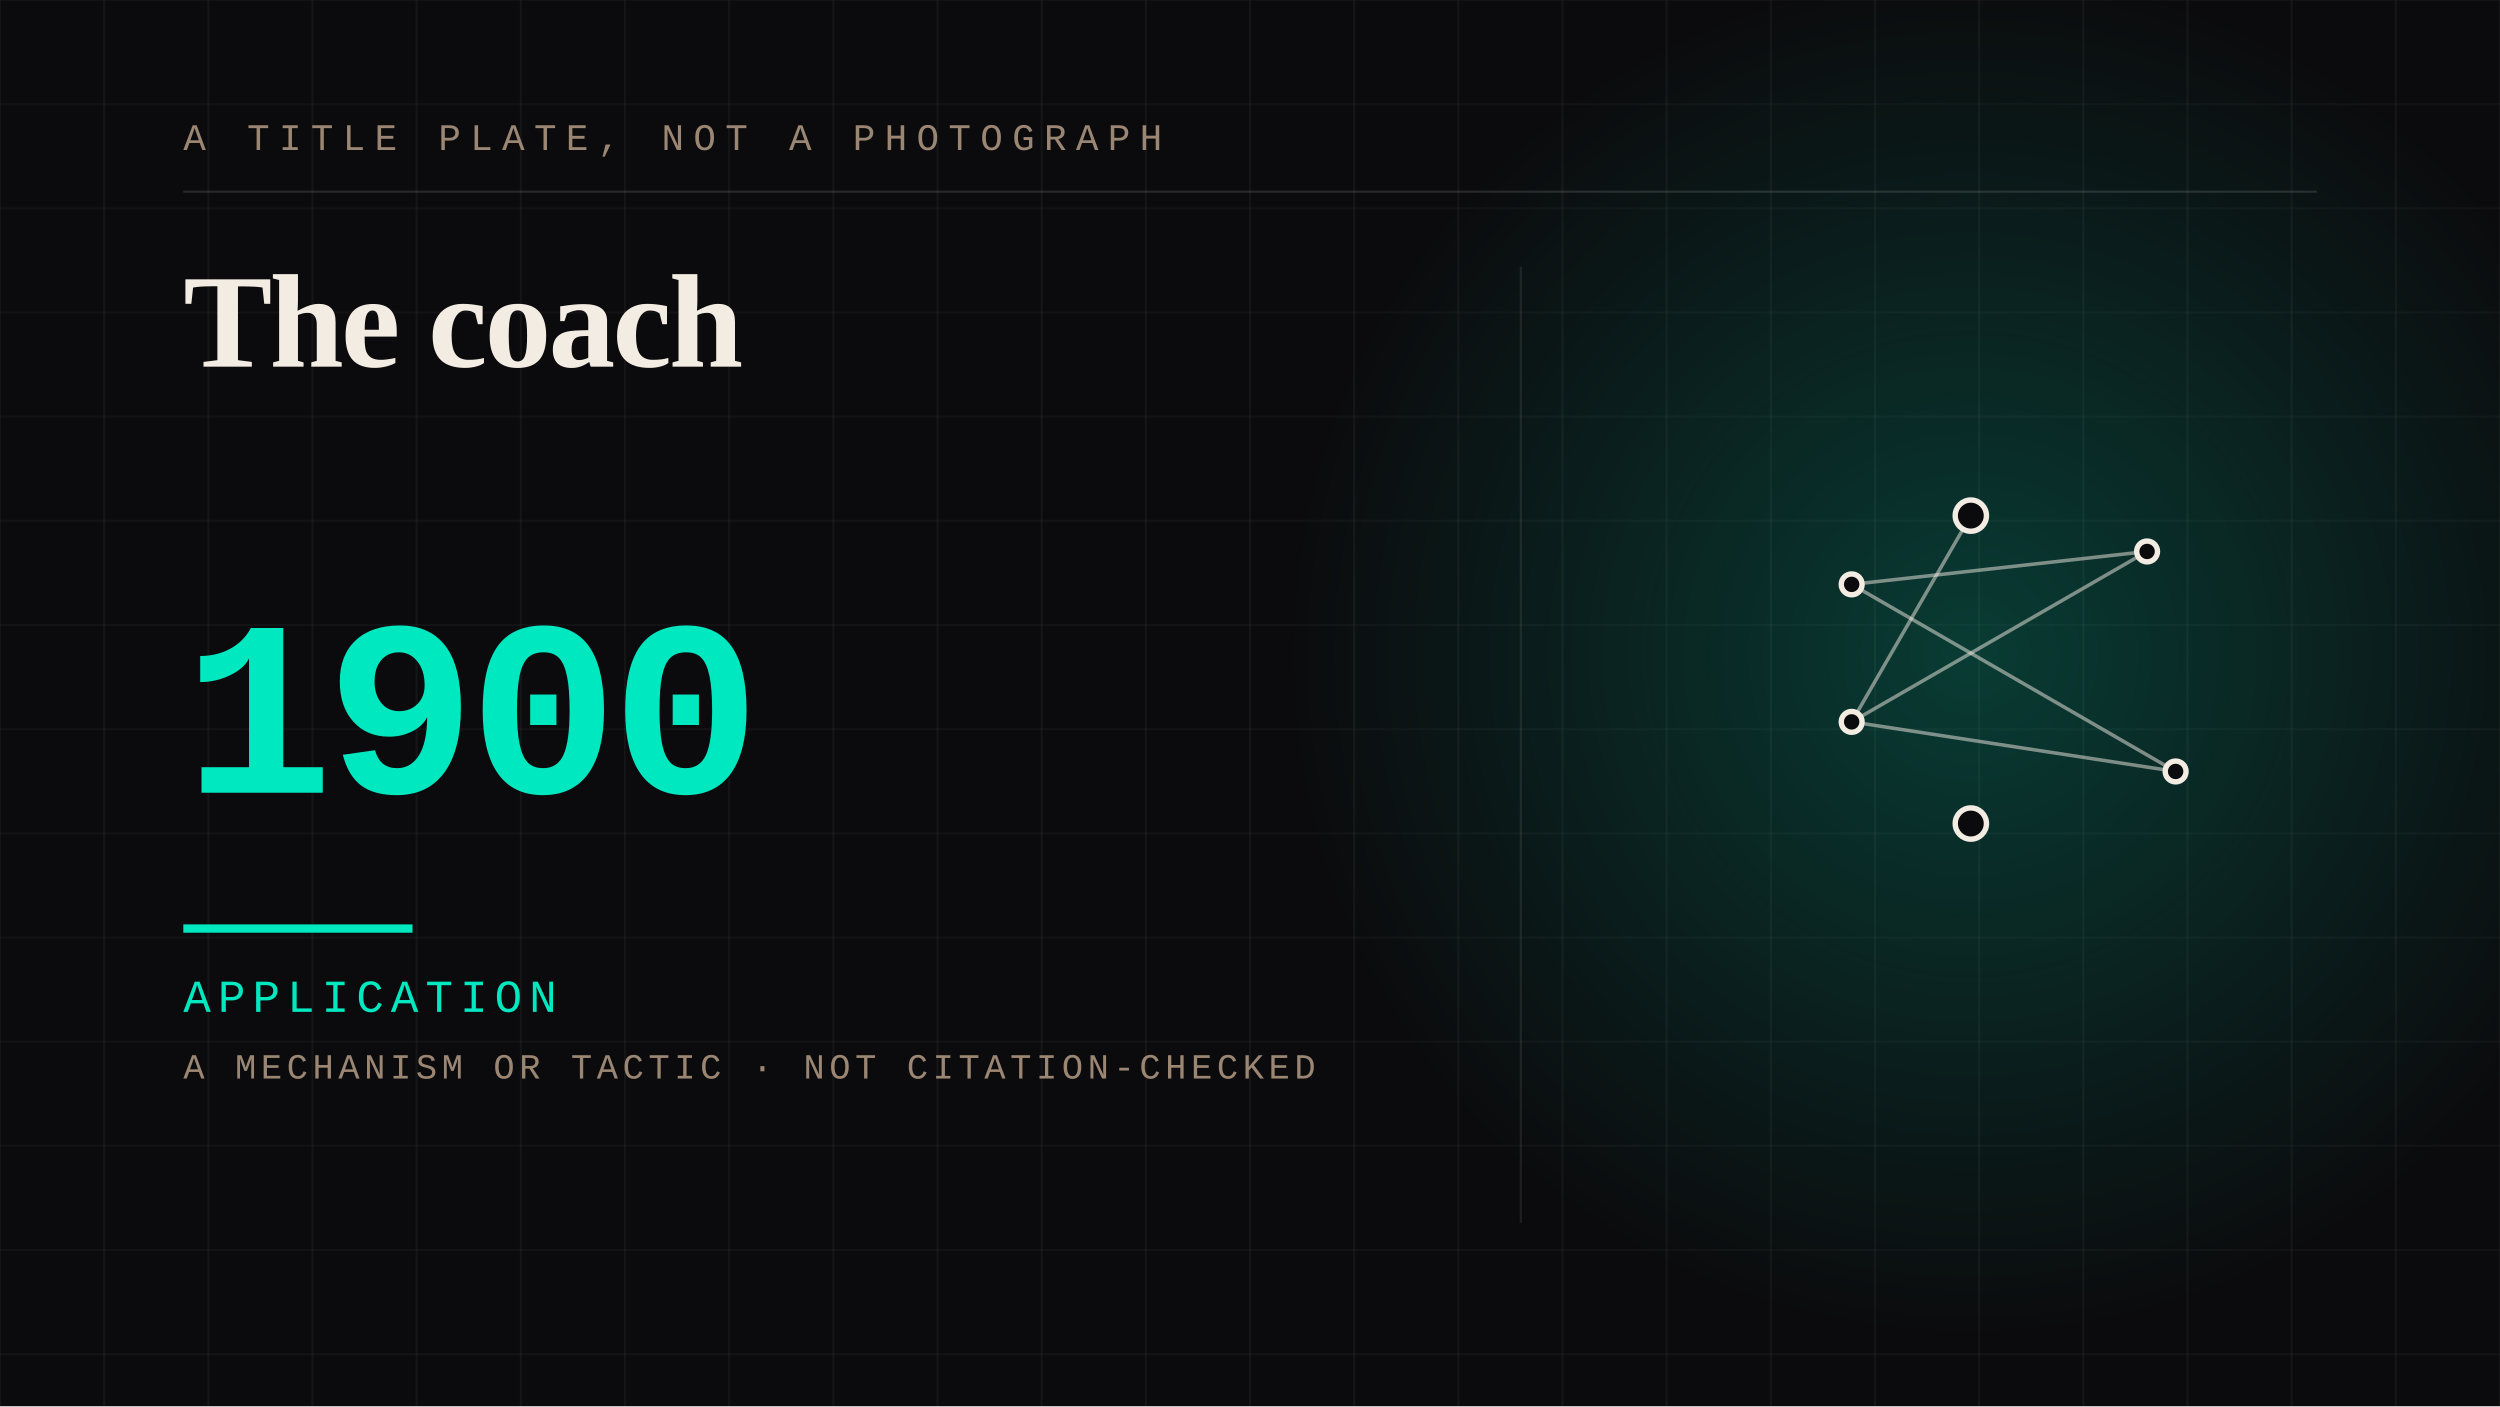
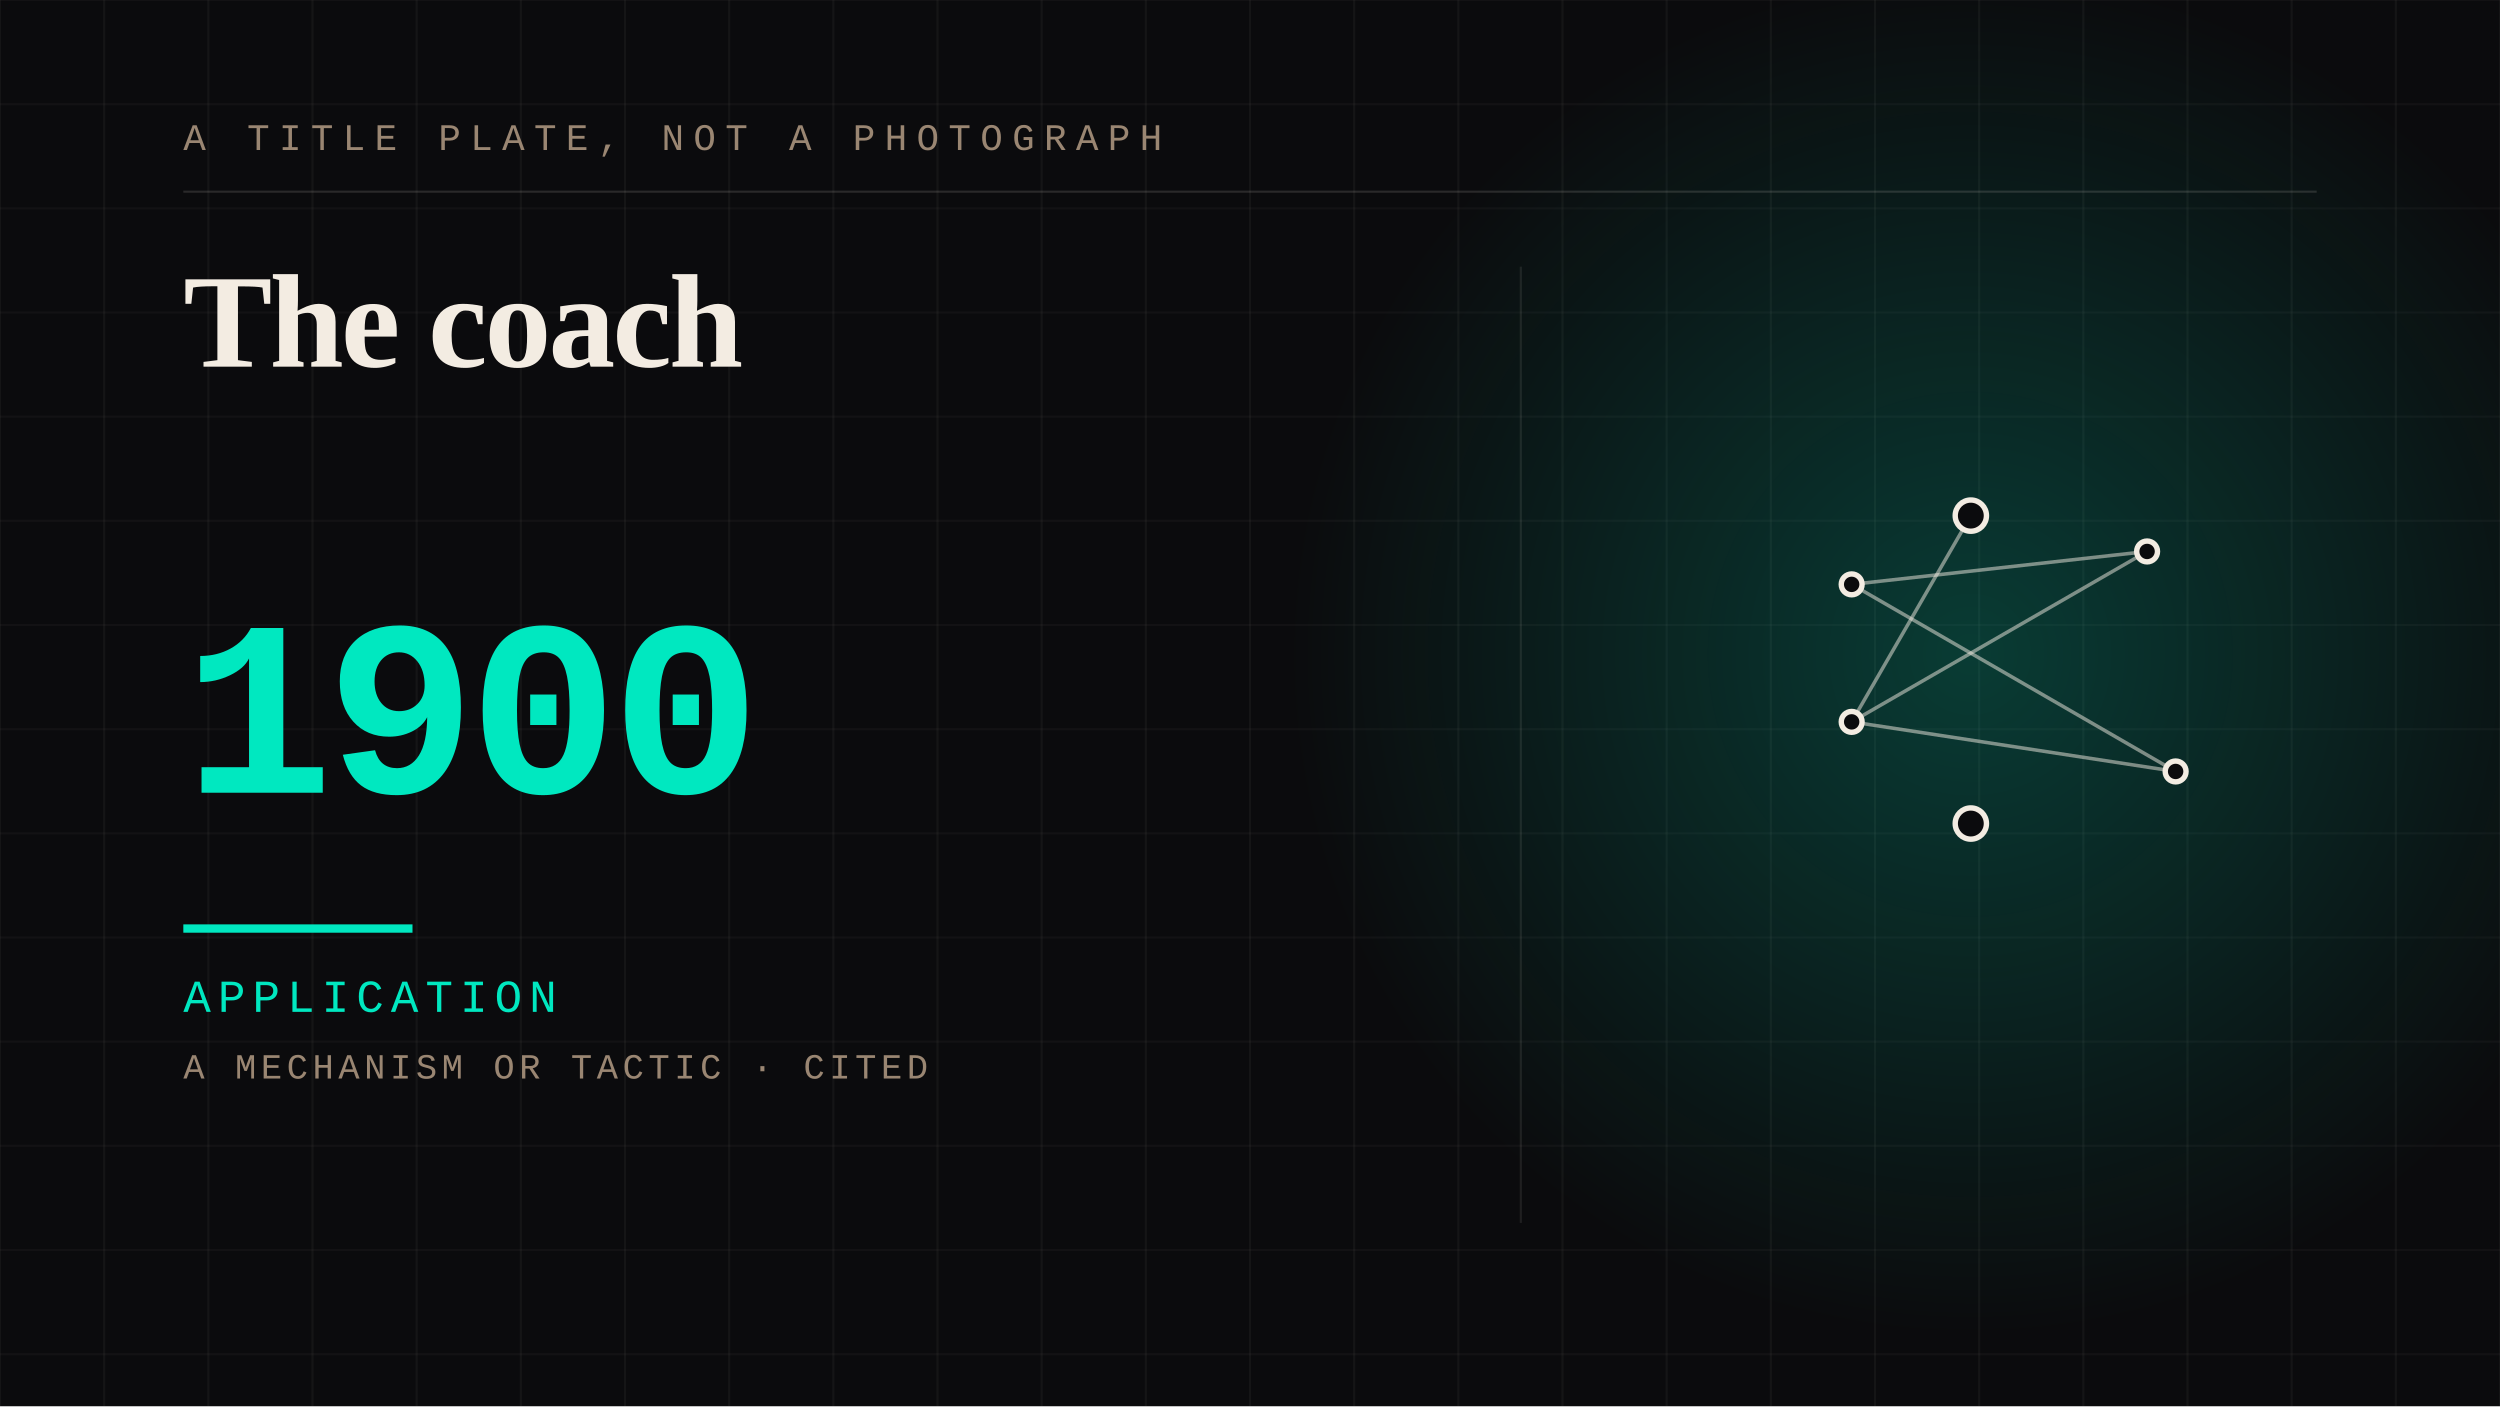
<svg xmlns="http://www.w3.org/2000/svg" viewBox="0 0 1200 675" width="1200" height="675" role="img" aria-label="Title plate: The coach, 1900, A mechanism or tactic, Application. Drawn from the entry's own record, not a photograph.">
  <rect width="1200" height="675" fill="#0b0b0d" />
  <line x1="0" y1="0" x2="0" y2="675" stroke="#f3ece2" stroke-width="1" opacity=".045" />
  <line x1="50" y1="0" x2="50" y2="675" stroke="#f3ece2" stroke-width="1" opacity=".045" />
  <line x1="100" y1="0" x2="100" y2="675" stroke="#f3ece2" stroke-width="1" opacity=".045" />
  <line x1="150" y1="0" x2="150" y2="675" stroke="#f3ece2" stroke-width="1" opacity=".045" />
  <line x1="200" y1="0" x2="200" y2="675" stroke="#f3ece2" stroke-width="1" opacity=".045" />
  <line x1="250" y1="0" x2="250" y2="675" stroke="#f3ece2" stroke-width="1" opacity=".045" />
  <line x1="300" y1="0" x2="300" y2="675" stroke="#f3ece2" stroke-width="1" opacity=".045" />
  <line x1="350" y1="0" x2="350" y2="675" stroke="#f3ece2" stroke-width="1" opacity=".045" />
  <line x1="400" y1="0" x2="400" y2="675" stroke="#f3ece2" stroke-width="1" opacity=".045" />
  <line x1="450" y1="0" x2="450" y2="675" stroke="#f3ece2" stroke-width="1" opacity=".045" />
  <line x1="500" y1="0" x2="500" y2="675" stroke="#f3ece2" stroke-width="1" opacity=".045" />
  <line x1="550" y1="0" x2="550" y2="675" stroke="#f3ece2" stroke-width="1" opacity=".045" />
  <line x1="600" y1="0" x2="600" y2="675" stroke="#f3ece2" stroke-width="1" opacity=".045" />
  <line x1="650" y1="0" x2="650" y2="675" stroke="#f3ece2" stroke-width="1" opacity=".045" />
  <line x1="700" y1="0" x2="700" y2="675" stroke="#f3ece2" stroke-width="1" opacity=".045" />
  <line x1="750" y1="0" x2="750" y2="675" stroke="#f3ece2" stroke-width="1" opacity=".045" />
  <line x1="800" y1="0" x2="800" y2="675" stroke="#f3ece2" stroke-width="1" opacity=".045" />
  <line x1="850" y1="0" x2="850" y2="675" stroke="#f3ece2" stroke-width="1" opacity=".045" />
  <line x1="900" y1="0" x2="900" y2="675" stroke="#f3ece2" stroke-width="1" opacity=".045" />
  <line x1="950" y1="0" x2="950" y2="675" stroke="#f3ece2" stroke-width="1" opacity=".045" />
  <line x1="1000" y1="0" x2="1000" y2="675" stroke="#f3ece2" stroke-width="1" opacity=".045" />
  <line x1="1050" y1="0" x2="1050" y2="675" stroke="#f3ece2" stroke-width="1" opacity=".045" />
  <line x1="1100" y1="0" x2="1100" y2="675" stroke="#f3ece2" stroke-width="1" opacity=".045" />
  <line x1="1150" y1="0" x2="1150" y2="675" stroke="#f3ece2" stroke-width="1" opacity=".045" />
  <line x1="1200" y1="0" x2="1200" y2="675" stroke="#f3ece2" stroke-width="1" opacity=".045" />
  <line x1="0" y1="0" x2="1200" y2="0" stroke="#f3ece2" stroke-width="1" opacity=".035" />
  <line x1="0" y1="50" x2="1200" y2="50" stroke="#f3ece2" stroke-width="1" opacity=".035" />
  <line x1="0" y1="100" x2="1200" y2="100" stroke="#f3ece2" stroke-width="1" opacity=".035" />
  <line x1="0" y1="150" x2="1200" y2="150" stroke="#f3ece2" stroke-width="1" opacity=".035" />
  <line x1="0" y1="200" x2="1200" y2="200" stroke="#f3ece2" stroke-width="1" opacity=".035" />
  <line x1="0" y1="250" x2="1200" y2="250" stroke="#f3ece2" stroke-width="1" opacity=".035" />
  <line x1="0" y1="300" x2="1200" y2="300" stroke="#f3ece2" stroke-width="1" opacity=".035" />
  <line x1="0" y1="350" x2="1200" y2="350" stroke="#f3ece2" stroke-width="1" opacity=".035" />
  <line x1="0" y1="400" x2="1200" y2="400" stroke="#f3ece2" stroke-width="1" opacity=".035" />
  <line x1="0" y1="450" x2="1200" y2="450" stroke="#f3ece2" stroke-width="1" opacity=".035" />
  <line x1="0" y1="500" x2="1200" y2="500" stroke="#f3ece2" stroke-width="1" opacity=".035" />
  <line x1="0" y1="550" x2="1200" y2="550" stroke="#f3ece2" stroke-width="1" opacity=".035" />
  <line x1="0" y1="600" x2="1200" y2="600" stroke="#f3ece2" stroke-width="1" opacity=".035" />
  <line x1="0" y1="650" x2="1200" y2="650" stroke="#f3ece2" stroke-width="1" opacity=".035" />
  <defs>
    <radialGradient id="pg" cx=".5" cy=".5" r=".5">
      <stop offset="0" stop-color="#00e8c0" stop-opacity=".22" />
      <stop offset="1" stop-color="#00e8c0" stop-opacity="0" />
    </radialGradient>
  </defs>
  <circle cx="946" cy="314" r="330" fill="url(#pg)" />
  <line x1="946.0" y1="247.5" x2="888.8" y2="346.5" stroke="#f3ece2" stroke-width="1.7" opacity=".5" />
  <line x1="1030.6" y1="264.7" x2="888.8" y2="346.5" stroke="#f3ece2" stroke-width="1.7" opacity=".5" />
  <line x1="1030.6" y1="264.7" x2="888.8" y2="280.5" stroke="#f3ece2" stroke-width="1.7" opacity=".5" />
  <line x1="1044.3" y1="370.3" x2="888.8" y2="346.5" stroke="#f3ece2" stroke-width="1.7" opacity=".5" />
  <line x1="1044.3" y1="370.3" x2="888.8" y2="280.5" stroke="#f3ece2" stroke-width="1.7" opacity=".5" />
  <circle cx="946.0" cy="247.5" r="7.5" fill="#0b0b0d" stroke="#f3ece2" stroke-width="2.6" />
  <circle cx="1030.6" cy="264.7" r="5" fill="#0b0b0d" stroke="#f3ece2" stroke-width="2.6" />
  <circle cx="1044.3" cy="370.3" r="5" fill="#0b0b0d" stroke="#f3ece2" stroke-width="2.6" />
  <circle cx="946.0" cy="395.3" r="7.5" fill="#0b0b0d" stroke="#f3ece2" stroke-width="2.6" />
  <circle cx="888.8" cy="346.5" r="5" fill="#0b0b0d" stroke="#f3ece2" stroke-width="2.6" />
  <circle cx="888.8" cy="280.5" r="5" fill="#0b0b0d" stroke="#f3ece2" stroke-width="2.6" />
  <text x="88" y="176.0" font-family="Georgia,&quot;Times New Roman&quot;,serif" font-size="64" font-weight="700" fill="#f3ece2" letter-spacing="-1.3">The coach</text>
  <text x="88" y="380.5" font-family="Consolas,&quot;Courier New&quot;,monospace" font-size="120" font-weight="700" letter-spacing="-3.6" fill="#00e8c0">1900</text>
  <line x1="88" y1="445.7" x2="198.0" y2="445.7" stroke="#00e8c0" stroke-width="4" />
  <text x="88" y="485.7" font-family="Consolas,&quot;Courier New&quot;,monospace" font-size="22" letter-spacing="3.4" fill="#00e8c0">APPLICATION</text>
-   <text x="88" y="517.7" font-family="Consolas,&quot;Courier New&quot;,monospace" font-size="17" letter-spacing="2.2" fill="#9a8672">A MECHANISM OR TACTIC  ·  NOT CITATION-CHECKED</text>
+   <text x="88" y="517.7" font-family="Consolas,&quot;Courier New&quot;,monospace" font-size="17" letter-spacing="2.2" fill="#9a8672">A MECHANISM OR TACTIC  ·  CITED</text>
  <text x="88" y="72" font-family="Consolas,&quot;Courier New&quot;,monospace" font-size="18" letter-spacing="4.5" fill="#9a8672">A TITLE PLATE, NOT A PHOTOGRAPH</text>
  <line x1="88" y1="92" x2="1112" y2="92" stroke="#f3ece2" stroke-width="1" opacity=".14" />
  <line x1="730" y1="128" x2="730" y2="587" stroke="#f3ece2" stroke-width="1" opacity=".09" />
</svg>
